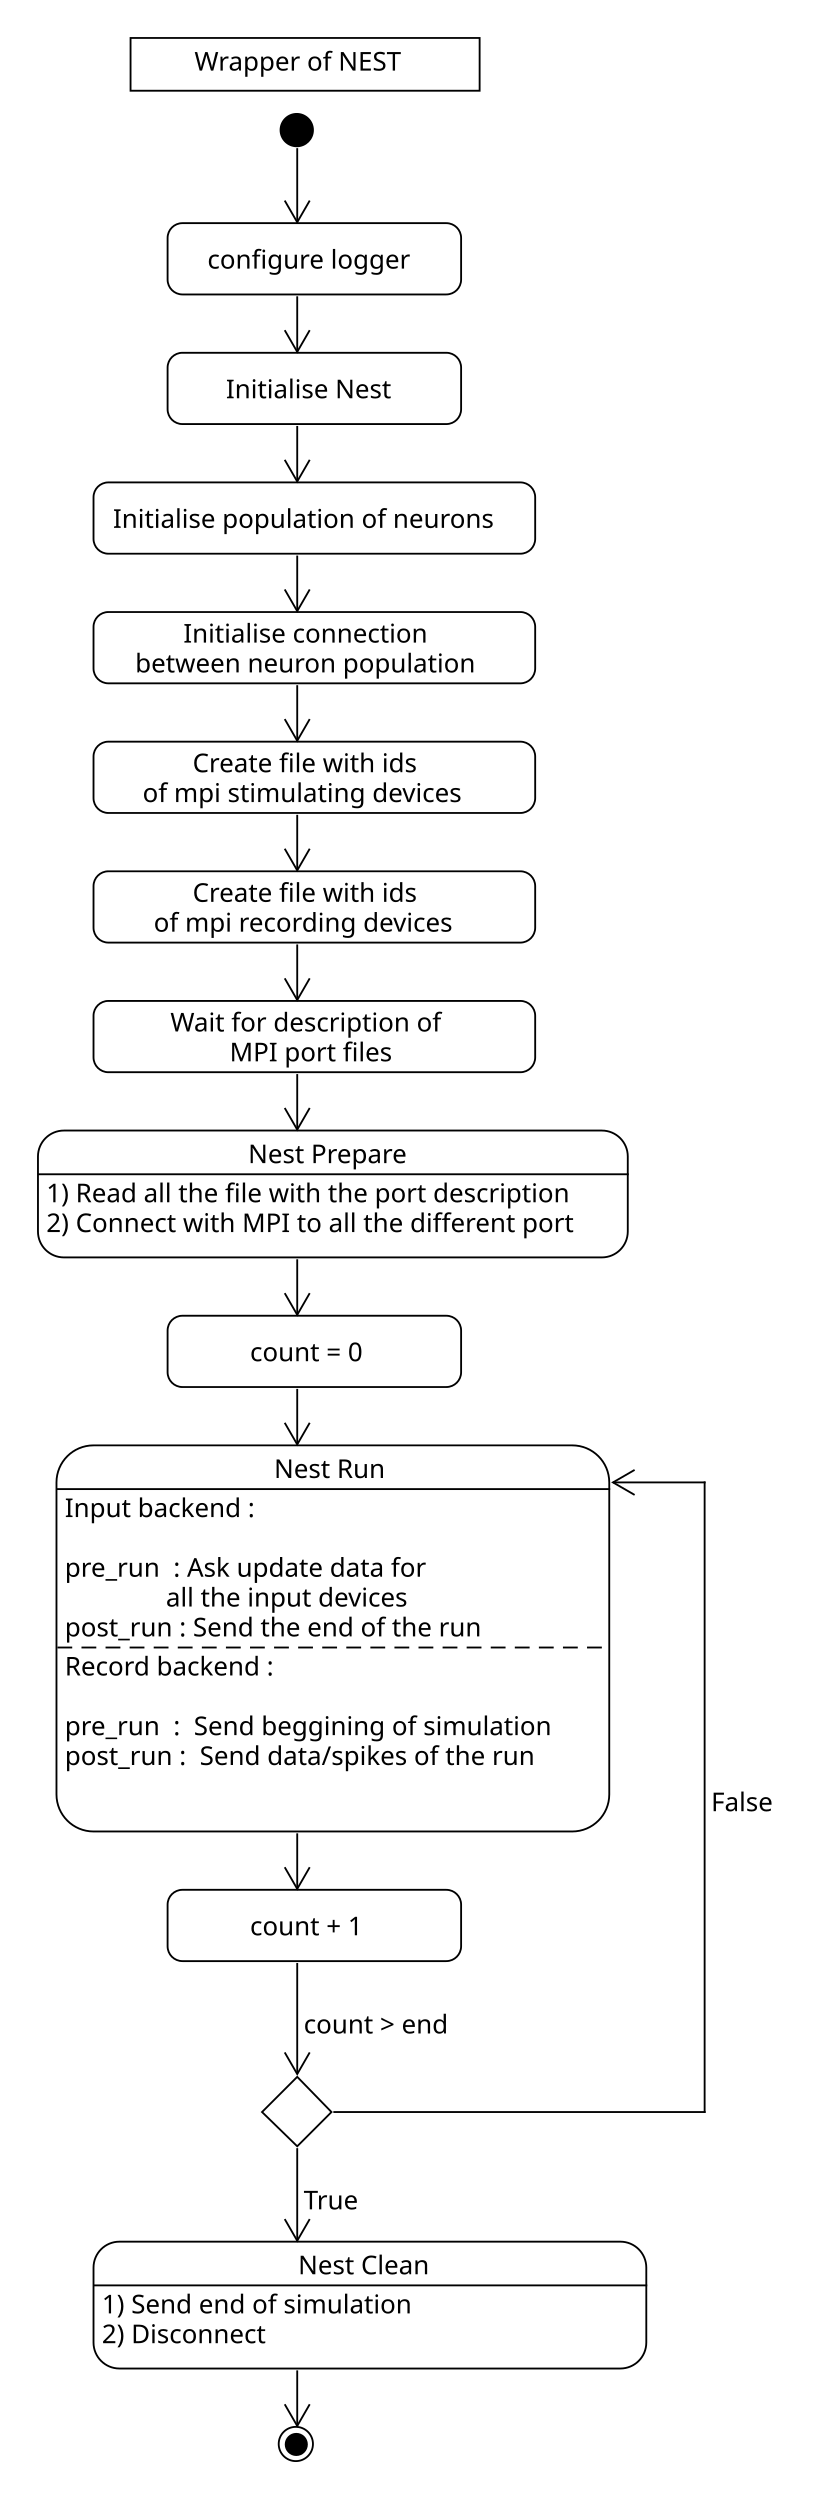
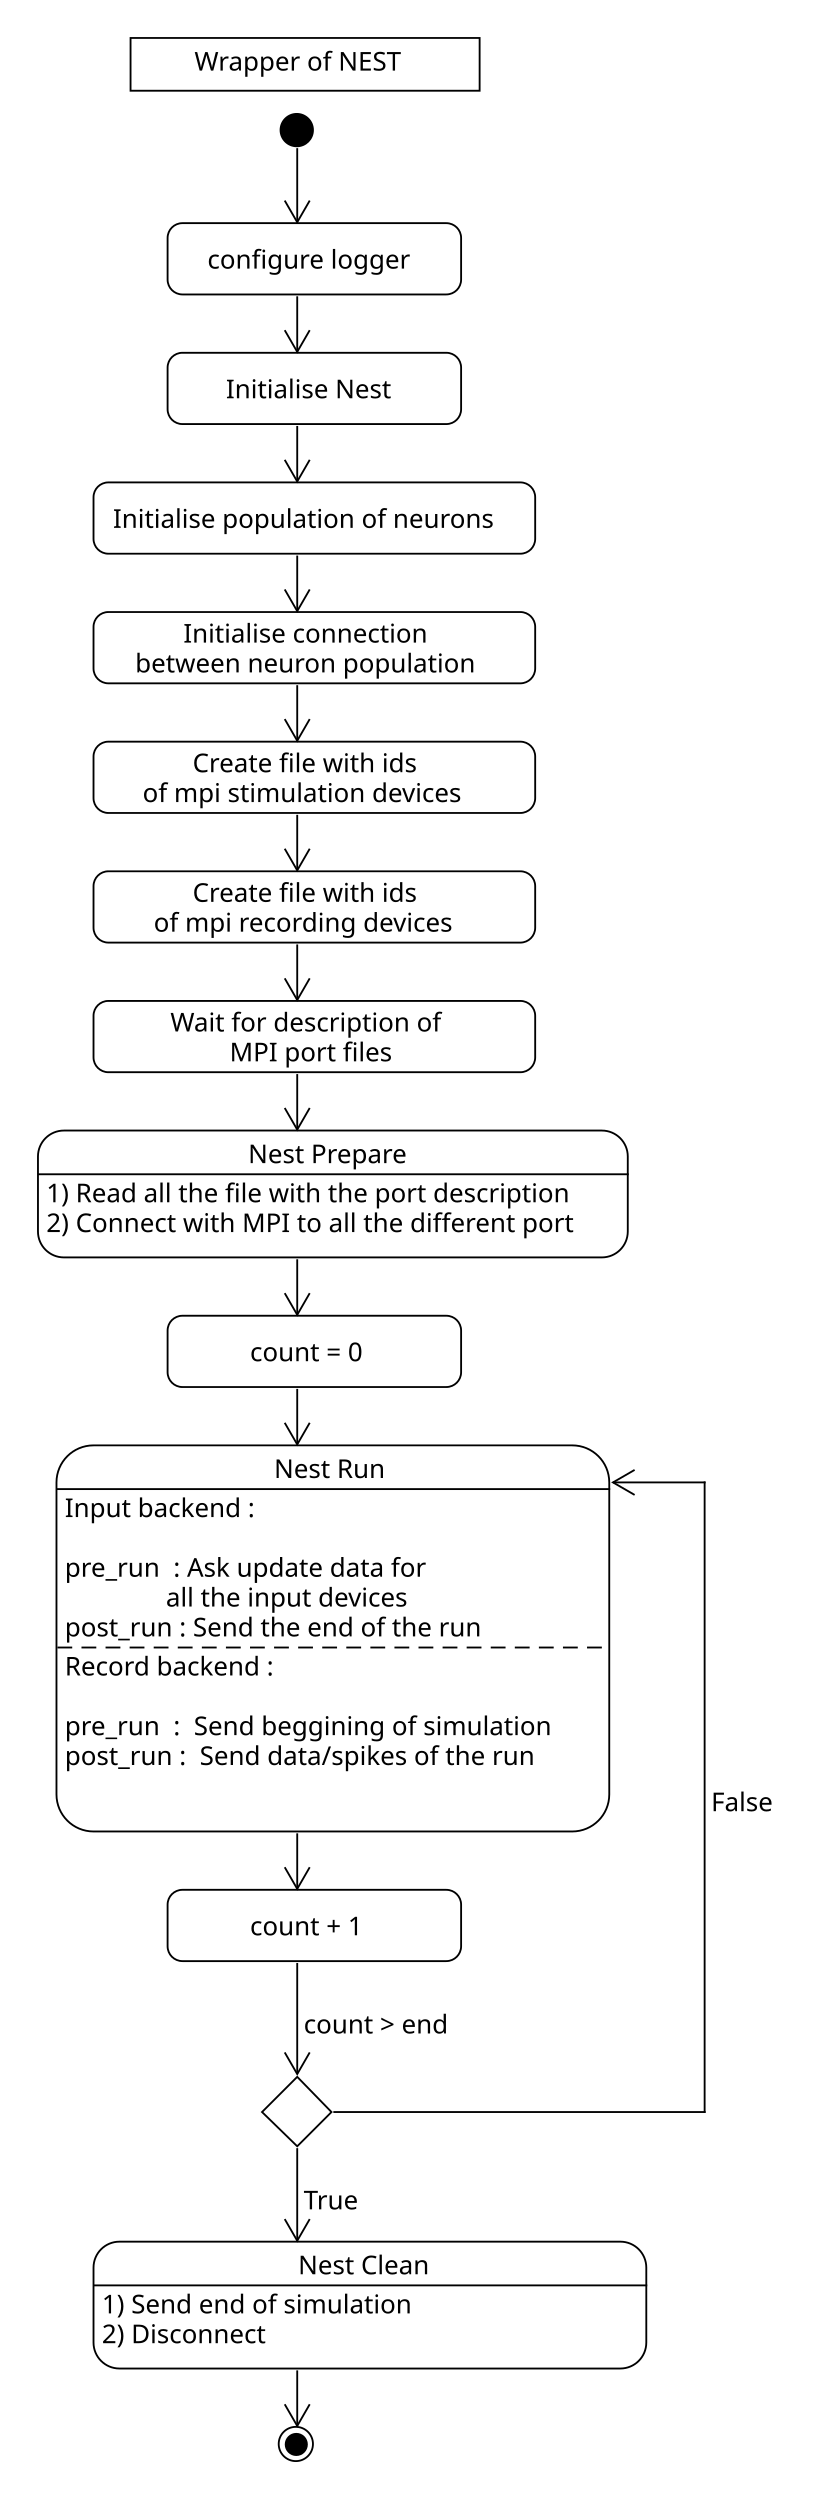
<svg xmlns="http://www.w3.org/2000/svg" fill-opacity="1" color-rendering="auto" color-interpolation="auto" text-rendering="auto" stroke="black" stroke-linecap="square" width="450" stroke-miterlimit="10" shape-rendering="auto" stroke-opacity="1" fill="black" stroke-dasharray="none" font-weight="normal" stroke-width="1" viewBox="350 110 450 1350" height="1350" font-family="'Dialog'" font-style="normal" stroke-linejoin="miter" font-size="12px" stroke-dashoffset="0" image-rendering="auto">
  <defs id="genericDefs" />
  <g>
    <defs id="defs1">
      <clipPath clipPathUnits="userSpaceOnUse" id="clipPath1">
        <path d="M0 0 L2147483647 0 L2147483647 2147483647 L0 2147483647 L0 0 Z" />
      </clipPath>
      <clipPath clipPathUnits="userSpaceOnUse" id="clipPath2">
        <path d="M0 0 L0 40 L240 40 L240 0 Z" />
      </clipPath>
      <clipPath clipPathUnits="userSpaceOnUse" id="clipPath3">
        <path d="M0 0 L0 30 L190 30 L190 0 Z" />
      </clipPath>
      <clipPath clipPathUnits="userSpaceOnUse" id="clipPath4">
        <path d="M0 0 L0 70 L300 70 L300 0 Z" />
      </clipPath>
      <clipPath clipPathUnits="userSpaceOnUse" id="clipPath5">
        <path d="M0 0 L0 210 L300 210 L300 0 Z" />
      </clipPath>
      <clipPath clipPathUnits="userSpaceOnUse" id="clipPath6">
        <path d="M0 0 L0 70 L320 70 L320 0 Z" />
      </clipPath>
      <clipPath clipPathUnits="userSpaceOnUse" id="clipPath7">
        <path d="M0 0 L0 40 L160 40 L160 0 Z" />
      </clipPath>
      <clipPath clipPathUnits="userSpaceOnUse" id="clipPath8">
        <path d="M0 0 L0 20 L20 20 L20 0 Z" />
      </clipPath>
      <clipPath clipPathUnits="userSpaceOnUse" id="clipPath9">
        <path d="M0 0 L0 40 L40 40 L40 0 Z" />
      </clipPath>
      <clipPath clipPathUnits="userSpaceOnUse" id="clipPath10">
        <path d="M0 0 L0 60 L30 60 L30 0 Z" />
      </clipPath>
      <clipPath clipPathUnits="userSpaceOnUse" id="clipPath11">
        <path d="M0 0 L0 80 L60 80 L60 0 Z" />
      </clipPath>
      <clipPath clipPathUnits="userSpaceOnUse" id="clipPath12">
        <path d="M0 0 L0 370 L260 370 L260 0 Z" />
      </clipPath>
      <clipPath clipPathUnits="userSpaceOnUse" id="clipPath13">
        <path d="M0 0 L0 90 L120 90 L120 0 Z" />
      </clipPath>
      <clipPath clipPathUnits="userSpaceOnUse" id="clipPath14">
        <path d="M0 0 L0 70 L30 70 L30 0 Z" />
      </clipPath>
    </defs>
    <g fill="rgb(255,255,255)" fill-opacity="0" transform="translate(400,650)" stroke-opacity="0" stroke="rgb(255,255,255)">
      <rect x="0.5" y="0.5" clip-path="url(#clipPath2)" width="238.5" rx="8" ry="8" height="38.5" stroke="none" />
    </g>
    <g transform="translate(400,650)">
      <rect x="0.5" y="0.5" clip-path="url(#clipPath2)" fill="none" width="238.5" rx="8" ry="8" height="38.5" />
      <text x="42" font-size="14px" y="17" clip-path="url(#clipPath2)" font-family="sans-serif" stroke="none" xml:space="preserve">Wait for description of </text>
      <text x="74" font-size="14px" y="33.109" clip-path="url(#clipPath2)" font-family="sans-serif" stroke="none" xml:space="preserve">MPI port files</text>
    </g>
    <g fill="rgb(255,255,255)" fill-opacity="0" transform="translate(400,580)" stroke-opacity="0" stroke="rgb(255,255,255)">
      <rect x="0.5" y="0.5" clip-path="url(#clipPath2)" width="238.5" rx="8" ry="8" height="38.5" stroke="none" />
    </g>
    <g transform="translate(400,580)">
      <rect x="0.5" y="0.5" clip-path="url(#clipPath2)" fill="none" width="238.5" rx="8" ry="8" height="38.5" />
      <text x="54" font-size="14px" y="17" clip-path="url(#clipPath2)" font-family="sans-serif" stroke="none" xml:space="preserve">Create file with ids</text>
      <text x="33" font-size="14px" y="33.109" clip-path="url(#clipPath2)" font-family="sans-serif" stroke="none" xml:space="preserve">of mpi recording devices</text>
    </g>
    <g fill="rgb(255,255,255)" fill-opacity="0" transform="translate(400,510)" stroke-opacity="0" stroke="rgb(255,255,255)">
      <rect x="0.5" y="0.5" clip-path="url(#clipPath2)" width="238.5" rx="8" ry="8" height="38.5" stroke="none" />
    </g>
    <g transform="translate(400,510)">
      <rect x="0.5" y="0.5" clip-path="url(#clipPath2)" fill="none" width="238.5" rx="8" ry="8" height="38.5" />
      <text x="54" font-size="14px" y="17" clip-path="url(#clipPath2)" font-family="sans-serif" stroke="none" xml:space="preserve">Create file with ids</text>
-       <text x="27" font-size="14px" y="33.109" clip-path="url(#clipPath2)" font-family="sans-serif" stroke="none" xml:space="preserve">of mpi stimulating devices</text>
+       <text x="27" font-size="14px" y="33.109" clip-path="url(#clipPath2)" font-family="sans-serif" stroke="none" xml:space="preserve">of mpi stimulation devices</text>
    </g>
    <g fill="rgb(255,255,255)" fill-opacity="0" transform="translate(420,130)" stroke-opacity="0" stroke="rgb(255,255,255)">
      <rect x="0.5" width="188.5" height="28.5" y="0.5" clip-path="url(#clipPath3)" stroke="none" />
    </g>
    <g transform="translate(420,130)">
      <rect fill="none" x="0.5" width="188.5" height="28.5" y="0.5" clip-path="url(#clipPath3)" />
      <text x="35" font-size="14px" y="18.109" clip-path="url(#clipPath3)" font-family="sans-serif" stroke="none" xml:space="preserve">Wrapper of NEST</text>
    </g>
    <g fill="rgb(255,255,255)" fill-opacity="0" transform="translate(400,1320)" stroke-opacity="0" stroke="rgb(255,255,255)">
      <rect x="0.5" y="0.5" clip-path="url(#clipPath4)" width="298.5" rx="14" ry="14" height="68.5" stroke="none" />
    </g>
    <g transform="translate(400,1320)">
      <rect x="0.5" y="0.5" clip-path="url(#clipPath4)" fill="none" width="298.5" rx="14" ry="14" height="68.5" />
      <text x="111" font-size="14px" y="18.109" clip-path="url(#clipPath4)" font-family="sans-serif" stroke="none" xml:space="preserve">Nest Clean</text>
      <path fill="none" d="M1 24.109 L299 24.109" clip-path="url(#clipPath4)" />
      <text x="5" font-size="14px" y="39.219" clip-path="url(#clipPath4)" font-family="sans-serif" stroke="none" xml:space="preserve">1) Send end of simulation </text>
      <text x="5" font-size="14px" y="55.328" clip-path="url(#clipPath4)" font-family="sans-serif" stroke="none" xml:space="preserve">2) Disconnect</text>
    </g>
    <g fill="rgb(255,255,255)" fill-opacity="0" transform="translate(380,890)" stroke-opacity="0" stroke="rgb(255,255,255)">
      <rect x="0.5" y="0.5" clip-path="url(#clipPath5)" width="298.5" rx="20" ry="20" height="208.5" stroke="none" />
    </g>
    <g transform="translate(380,890)">
      <rect x="0.5" y="0.5" clip-path="url(#clipPath5)" fill="none" width="298.5" rx="20" ry="20" height="208.5" />
      <text x="118" font-size="14px" y="18.109" clip-path="url(#clipPath5)" font-family="sans-serif" stroke="none" xml:space="preserve">Nest Run</text>
      <path fill="none" d="M1 24.109 L299 24.109" clip-path="url(#clipPath5)" />
      <text x="5" font-size="14px" y="39.219" clip-path="url(#clipPath5)" font-family="sans-serif" stroke="none" xml:space="preserve">Input backend :</text>
      <text x="5" font-size="14px" y="71.438" clip-path="url(#clipPath5)" font-family="sans-serif" stroke="none" xml:space="preserve">pre_run  : Ask update data for </text>
      <text x="5" font-size="14px" y="87.547" clip-path="url(#clipPath5)" font-family="sans-serif" stroke="none" xml:space="preserve">               all the input devices</text>
      <text x="5" font-size="14px" y="103.656" clip-path="url(#clipPath5)" font-family="sans-serif" stroke="none" xml:space="preserve">post_run : Send the end of the run</text>
    </g>
    <g stroke-miterlimit="5" font-size="14px" stroke-dasharray="8,5" font-family="sans-serif" transform="translate(380,890)" stroke-linecap="butt">
      <path fill="none" d="M1 109.656 L299 109.656" clip-path="url(#clipPath5)" />
      <text x="5" xml:space="preserve" y="124.766" clip-path="url(#clipPath5)" stroke="none">Record backend :</text>
      <text x="5" xml:space="preserve" y="156.984" clip-path="url(#clipPath5)" stroke="none">pre_run  :  Send beggining of simulation</text>
      <text x="5" xml:space="preserve" y="173.094" clip-path="url(#clipPath5)" stroke="none">post_run :  Send data/spikes of the run</text>
    </g>
    <g fill="rgb(255,255,255)" fill-opacity="0" transform="translate(370,720)" stroke-opacity="0" stroke="rgb(255,255,255)">
      <rect x="0.5" y="0.5" clip-path="url(#clipPath6)" width="318.5" rx="14" ry="14" height="68.5" stroke="none" />
    </g>
    <g transform="translate(370,720)">
      <rect x="0.5" y="0.5" clip-path="url(#clipPath6)" fill="none" width="318.5" rx="14" ry="14" height="68.5" />
      <text x="114" font-size="14px" y="18.109" clip-path="url(#clipPath6)" font-family="sans-serif" stroke="none" xml:space="preserve">Nest Prepare</text>
      <path fill="none" d="M1 24.109 L319 24.109" clip-path="url(#clipPath6)" />
      <text x="5" font-size="14px" y="39.219" clip-path="url(#clipPath6)" font-family="sans-serif" stroke="none" xml:space="preserve">1) Read all the file with the port description</text>
      <text x="5" font-size="14px" y="55.328" clip-path="url(#clipPath6)" font-family="sans-serif" stroke="none" xml:space="preserve">2) Connect with MPI to all the different port</text>
    </g>
    <g fill="rgb(255,255,255)" fill-opacity="0" transform="translate(440,820)" stroke-opacity="0" stroke="rgb(255,255,255)">
      <rect x="0.5" y="0.5" clip-path="url(#clipPath7)" width="158.5" rx="8" ry="8" height="38.5" stroke="none" />
    </g>
    <g transform="translate(440,820)">
      <rect x="0.5" y="0.5" clip-path="url(#clipPath7)" fill="none" width="158.5" rx="8" ry="8" height="38.5" />
      <text x="45" font-size="14px" y="25.055" clip-path="url(#clipPath7)" font-family="sans-serif" stroke="none" xml:space="preserve">count = 0</text>
    </g>
    <g fill="rgb(255,255,255)" fill-opacity="0" transform="translate(500,1420)" stroke-opacity="0" stroke="rgb(255,255,255)">
      <circle r="9.25" clip-path="url(#clipPath8)" cx="9.75" cy="9.75" stroke="none" />
    </g>
    <g transform="translate(500,1420)">
      <circle fill="none" r="9.25" clip-path="url(#clipPath8)" cx="9.75" cy="9.75" />
      <circle r="6.227" clip-path="url(#clipPath8)" cx="10" cy="10" stroke="none" />
    </g>
    <g fill="rgb(255,255,255)" fill-opacity="0" transform="translate(500,1420)" stroke-opacity="0" stroke="rgb(255,255,255)">
      <circle fill="none" r="6.227" clip-path="url(#clipPath8)" cx="10" cy="10" />
    </g>
    <g fill="rgb(255,255,255)" fill-opacity="0" transform="translate(490,1230)" stroke-opacity="0" stroke="rgb(255,255,255)">
      <path d="M20.5 1.5 L39 20.5 L20.5 39 L1.5 20.5 Z" stroke="none" clip-path="url(#clipPath9)" />
    </g>
    <g transform="translate(490,1230)">
      <path fill="none" d="M20.5 1.5 L39 20.5 L20.5 39 L1.5 20.5 Z" clip-path="url(#clipPath9)" />
    </g>
    <g fill="rgb(255,255,255)" fill-opacity="0" transform="translate(440,1130)" stroke-opacity="0" stroke="rgb(255,255,255)">
      <rect x="0.5" y="0.5" clip-path="url(#clipPath7)" width="158.5" rx="8" ry="8" height="38.5" stroke="none" />
    </g>
    <g transform="translate(440,1130)">
      <rect x="0.5" y="0.5" clip-path="url(#clipPath7)" fill="none" width="158.5" rx="8" ry="8" height="38.5" />
      <text x="45" font-size="14px" y="25.055" clip-path="url(#clipPath7)" font-family="sans-serif" stroke="none" xml:space="preserve">count + 1</text>
    </g>
    <g fill="rgb(255,255,255)" fill-opacity="0" transform="translate(440,230)" stroke-opacity="0" stroke="rgb(255,255,255)">
      <rect x="0.5" y="0.5" clip-path="url(#clipPath7)" width="158.5" rx="8" ry="8" height="38.5" stroke="none" />
    </g>
    <g transform="translate(440,230)">
      <rect x="0.5" y="0.5" clip-path="url(#clipPath7)" fill="none" width="158.5" rx="8" ry="8" height="38.5" />
      <text x="22" font-size="14px" y="25.055" clip-path="url(#clipPath7)" font-family="sans-serif" stroke="none" xml:space="preserve">configure logger</text>
    </g>
    <g fill="rgb(255,255,255)" fill-opacity="0" transform="translate(400,440)" stroke-opacity="0" stroke="rgb(255,255,255)">
      <rect x="0.5" y="0.5" clip-path="url(#clipPath2)" width="238.5" rx="8" ry="8" height="38.5" stroke="none" />
    </g>
    <g transform="translate(400,440)">
      <rect x="0.5" y="0.5" clip-path="url(#clipPath2)" fill="none" width="238.5" rx="8" ry="8" height="38.5" />
      <text x="49" font-size="14px" y="17" clip-path="url(#clipPath2)" font-family="sans-serif" stroke="none" xml:space="preserve">Initialise connection </text>
      <text x="23" font-size="14px" y="33.109" clip-path="url(#clipPath2)" font-family="sans-serif" stroke="none" xml:space="preserve">between neuron population</text>
    </g>
    <g fill="rgb(255,255,255)" fill-opacity="0" transform="translate(400,370)" stroke-opacity="0" stroke="rgb(255,255,255)">
      <rect x="0.5" y="0.5" clip-path="url(#clipPath2)" width="238.5" rx="8" ry="8" height="38.5" stroke="none" />
    </g>
    <g transform="translate(400,370)">
      <rect x="0.5" y="0.5" clip-path="url(#clipPath2)" fill="none" width="238.5" rx="8" ry="8" height="38.5" />
      <text x="11" font-size="14px" y="25.055" clip-path="url(#clipPath2)" font-family="sans-serif" stroke="none" xml:space="preserve">Initialise population of neurons</text>
    </g>
    <g fill="rgb(255,255,255)" fill-opacity="0" transform="translate(440,300)" stroke-opacity="0" stroke="rgb(255,255,255)">
      <rect x="0.5" y="0.5" clip-path="url(#clipPath7)" width="158.5" rx="8" ry="8" height="38.5" stroke="none" />
    </g>
    <g transform="translate(440,300)">
      <rect x="0.5" y="0.5" clip-path="url(#clipPath7)" fill="none" width="158.5" rx="8" ry="8" height="38.5" />
      <text x="32" font-size="14px" y="25.055" clip-path="url(#clipPath7)" font-family="sans-serif" stroke="none" xml:space="preserve">Initialise Nest</text>
    </g>
    <g transform="translate(500,170)">
      <circle r="8.75" clip-path="url(#clipPath8)" cx="10.25" cy="10.25" stroke="none" />
      <circle fill="none" r="8.75" clip-path="url(#clipPath8)" cx="10.25" cy="10.25" />
    </g>
    <g transform="translate(500,610)">
      <path fill="none" d="M10.5 10.5 L10.5 39.5" clip-path="url(#clipPath10)" />
      <path fill="none" d="M4 28.742 L10.5 40 L17 28.742" clip-path="url(#clipPath10)" />
    </g>
    <g transform="translate(500,540)">
      <path fill="none" d="M10.5 10.5 L10.5 39.5" clip-path="url(#clipPath10)" />
      <path fill="none" d="M4 28.742 L10.5 40 L17 28.742" clip-path="url(#clipPath10)" />
    </g>
    <g transform="translate(500,680)">
      <path fill="none" d="M10.5 10.5 L10.5 39.5" clip-path="url(#clipPath10)" />
      <path fill="none" d="M4 28.742 L10.5 40 L17 28.742" clip-path="url(#clipPath10)" />
    </g>
    <g transform="translate(500,850)">
      <path fill="none" d="M10.5 10.5 L10.5 39.5" clip-path="url(#clipPath10)" />
      <path fill="none" d="M4 28.742 L10.5 40 L17 28.742" clip-path="url(#clipPath10)" />
    </g>
    <g transform="translate(500,1380)">
      <path fill="none" d="M10.5 10.5 L10.5 39.5" clip-path="url(#clipPath10)" />
      <path fill="none" d="M4 28.742 L10.5 40 L17 28.742" clip-path="url(#clipPath10)" />
    </g>
    <g transform="translate(500,1260)">
      <path fill="none" d="M10.5 10.5 L10.5 59.5" clip-path="url(#clipPath11)" />
      <path fill="none" d="M4 48.742 L10.5 60 L17 48.742" clip-path="url(#clipPath11)" />
      <text x="14" font-size="14px" y="43.055" clip-path="url(#clipPath11)" font-family="sans-serif" stroke="none" xml:space="preserve">True</text>
    </g>
    <g transform="translate(520,900)">
      <path fill="none" d="M10.5 350.5 L210.5 350.5" clip-path="url(#clipPath12)" />
      <path fill="none" d="M210.5 350.5 L210.5 10.5" clip-path="url(#clipPath12)" />
      <path fill="none" d="M210.5 10.5 L161.5 10.5" clip-path="url(#clipPath12)" />
      <path fill="none" d="M172.258 4 L161 10.5 L172.258 17" clip-path="url(#clipPath12)" />
      <text x="214" font-size="14px" y="188.055" clip-path="url(#clipPath12)" font-family="sans-serif" stroke="none" xml:space="preserve">False</text>
    </g>
    <g transform="translate(500,1160)">
      <path fill="none" d="M10.5 10.5 L10.5 69.5" clip-path="url(#clipPath13)" />
      <path fill="none" d="M4 58.742 L10.5 70 L17 58.742" clip-path="url(#clipPath13)" />
      <text x="14" font-size="14px" y="48.055" clip-path="url(#clipPath13)" font-family="sans-serif" stroke="none" xml:space="preserve">count &gt; end</text>
    </g>
    <g transform="translate(500,1090)">
      <path fill="none" d="M10.5 10.5 L10.5 39.5" clip-path="url(#clipPath10)" />
      <path fill="none" d="M4 28.742 L10.5 40 L17 28.742" clip-path="url(#clipPath10)" />
    </g>
    <g transform="translate(500,780)">
      <path fill="none" d="M10.5 10.5 L10.5 39.5" clip-path="url(#clipPath10)" />
      <path fill="none" d="M4 28.742 L10.5 40 L17 28.742" clip-path="url(#clipPath10)" />
    </g>
    <g transform="translate(500,260)">
      <path fill="none" d="M10.5 10.5 L10.5 39.5" clip-path="url(#clipPath10)" />
      <path fill="none" d="M4 28.742 L10.5 40 L17 28.742" clip-path="url(#clipPath10)" />
    </g>
    <g transform="translate(500,470)">
      <path fill="none" d="M10.5 10.5 L10.5 39.5" clip-path="url(#clipPath10)" />
      <path fill="none" d="M4 28.742 L10.5 40 L17 28.742" clip-path="url(#clipPath10)" />
    </g>
    <g transform="translate(500,400)">
      <path fill="none" d="M10.5 10.5 L10.5 39.5" clip-path="url(#clipPath10)" />
      <path fill="none" d="M4 28.742 L10.5 40 L17 28.742" clip-path="url(#clipPath10)" />
    </g>
    <g transform="translate(500,330)">
      <path fill="none" d="M10.5 10.5 L10.5 39.5" clip-path="url(#clipPath10)" />
      <path fill="none" d="M4 28.742 L10.5 40 L17 28.742" clip-path="url(#clipPath10)" />
    </g>
    <g transform="translate(500,180)">
      <path fill="none" d="M10.5 10.5 L10.5 49.5" clip-path="url(#clipPath14)" />
      <path fill="none" d="M4 38.742 L10.5 50 L17 38.742" clip-path="url(#clipPath14)" />
    </g>
  </g>
</svg>
